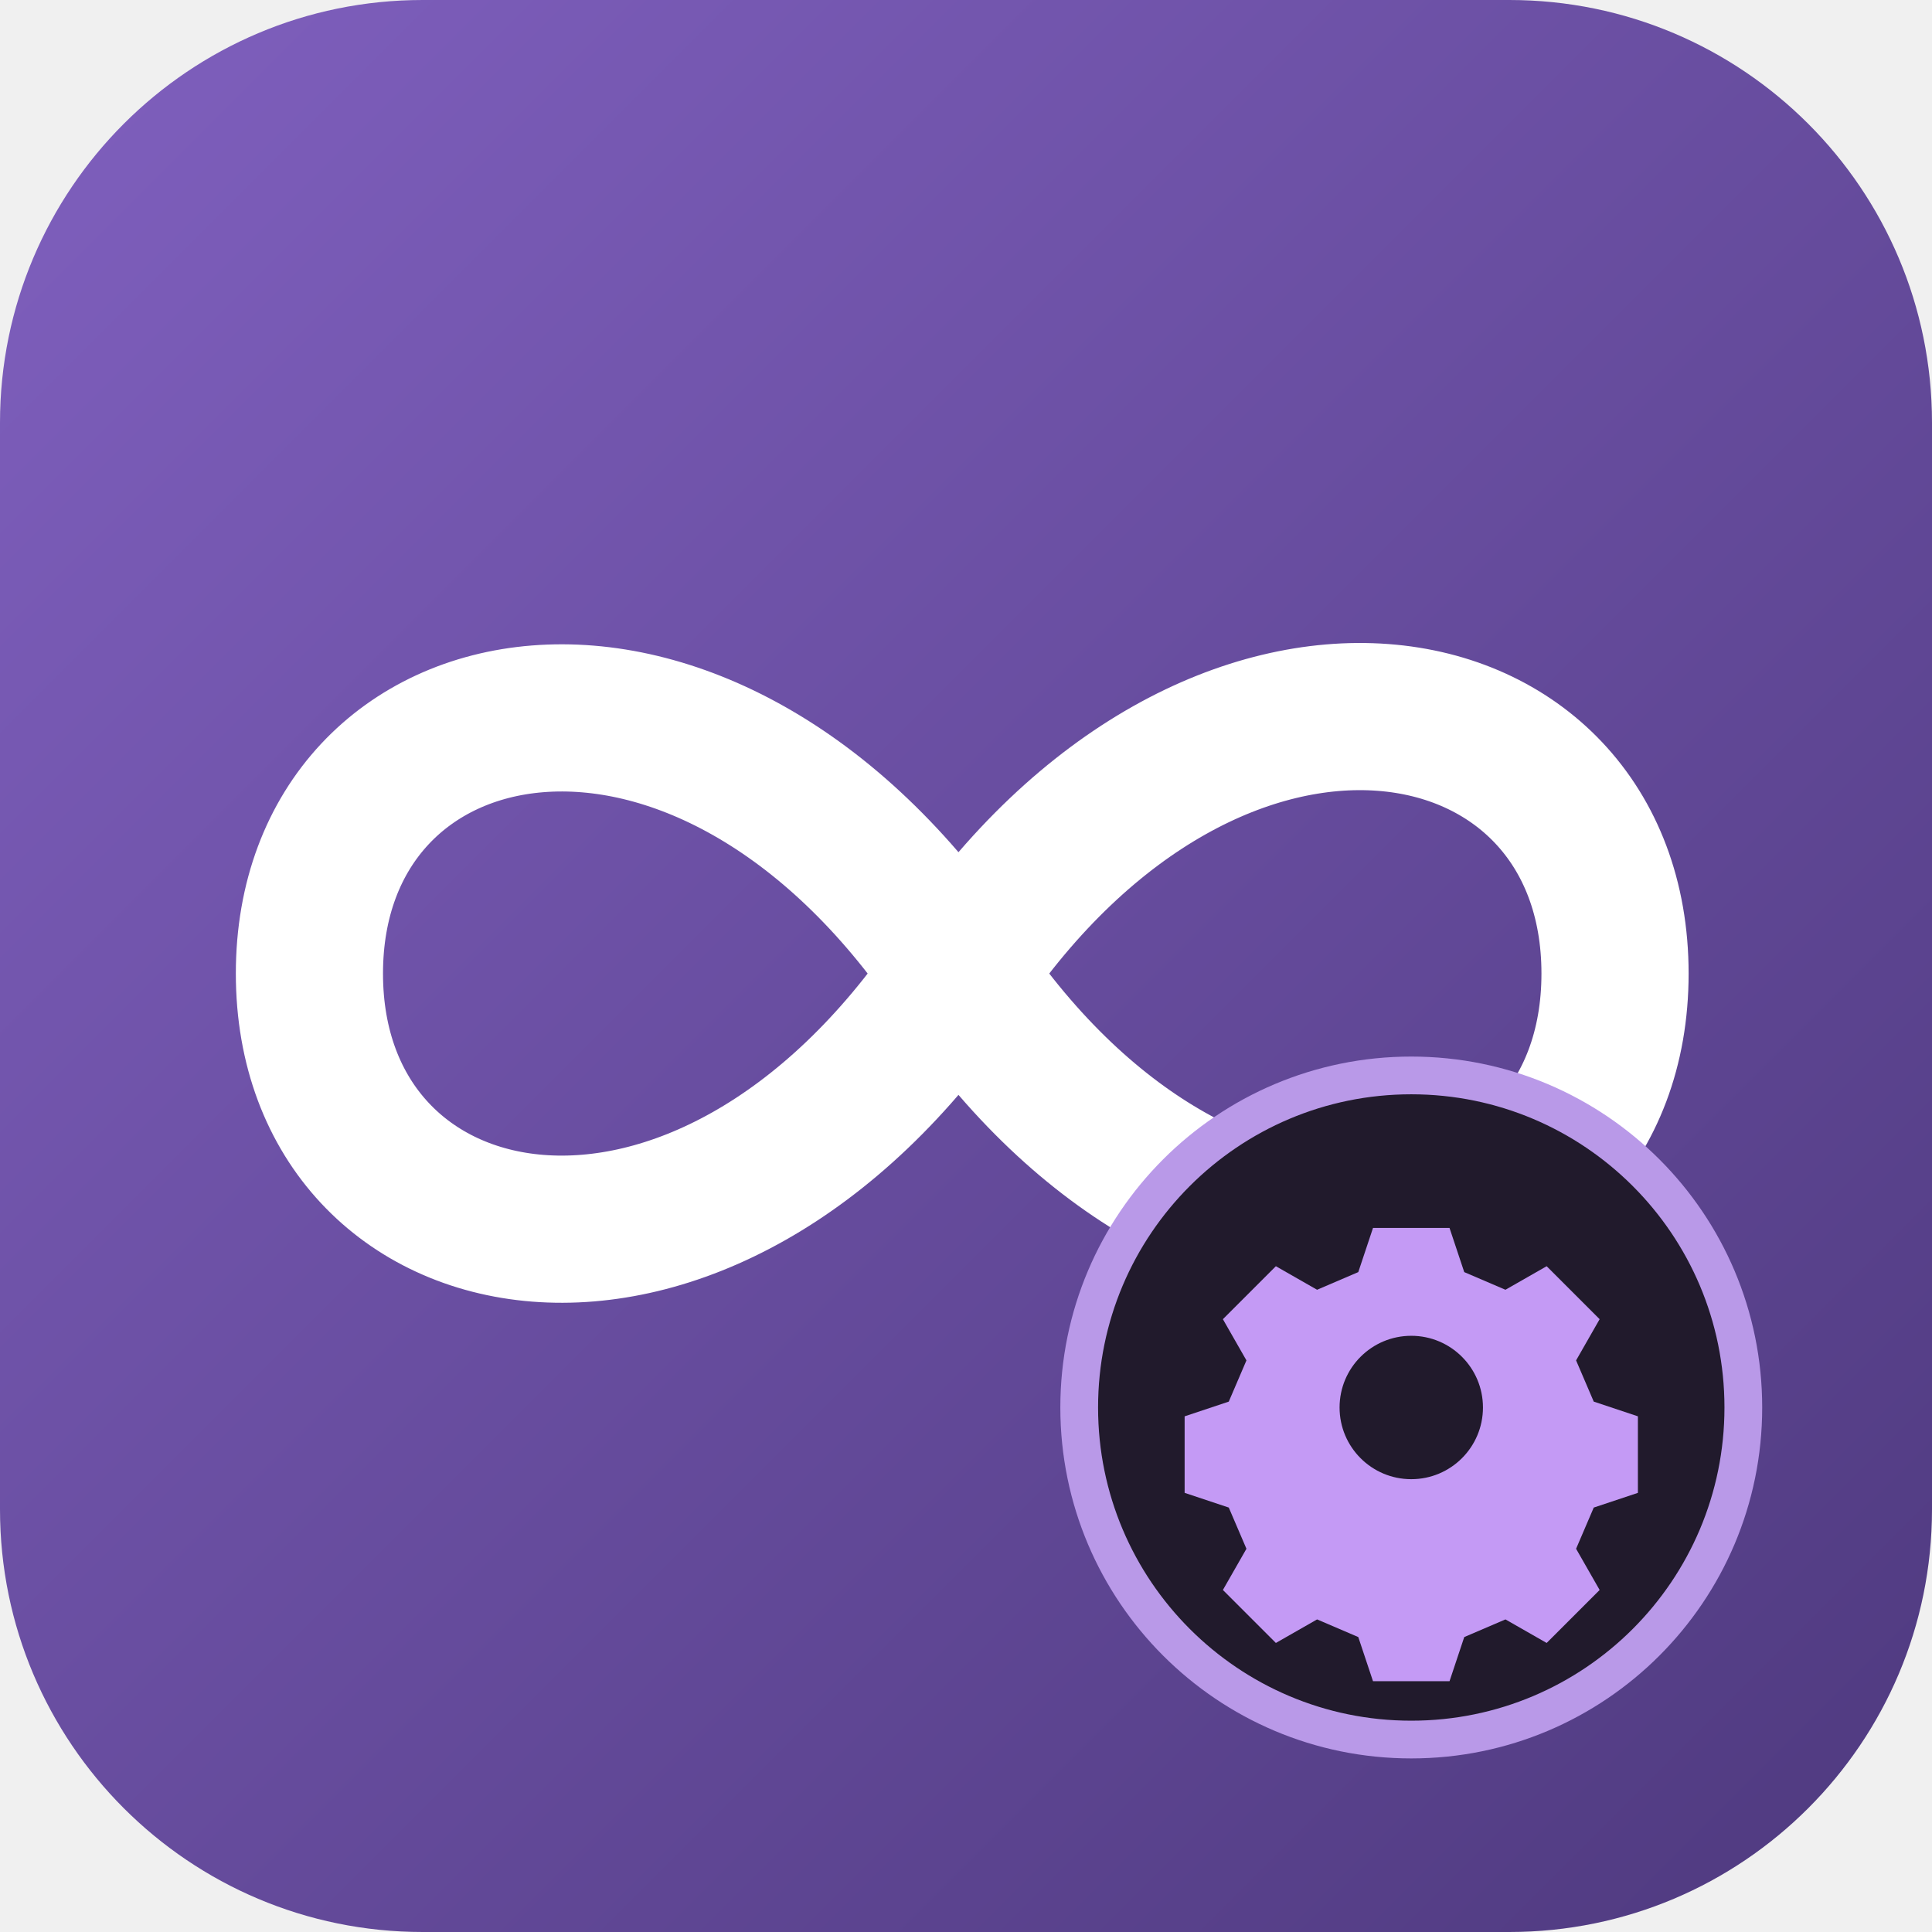
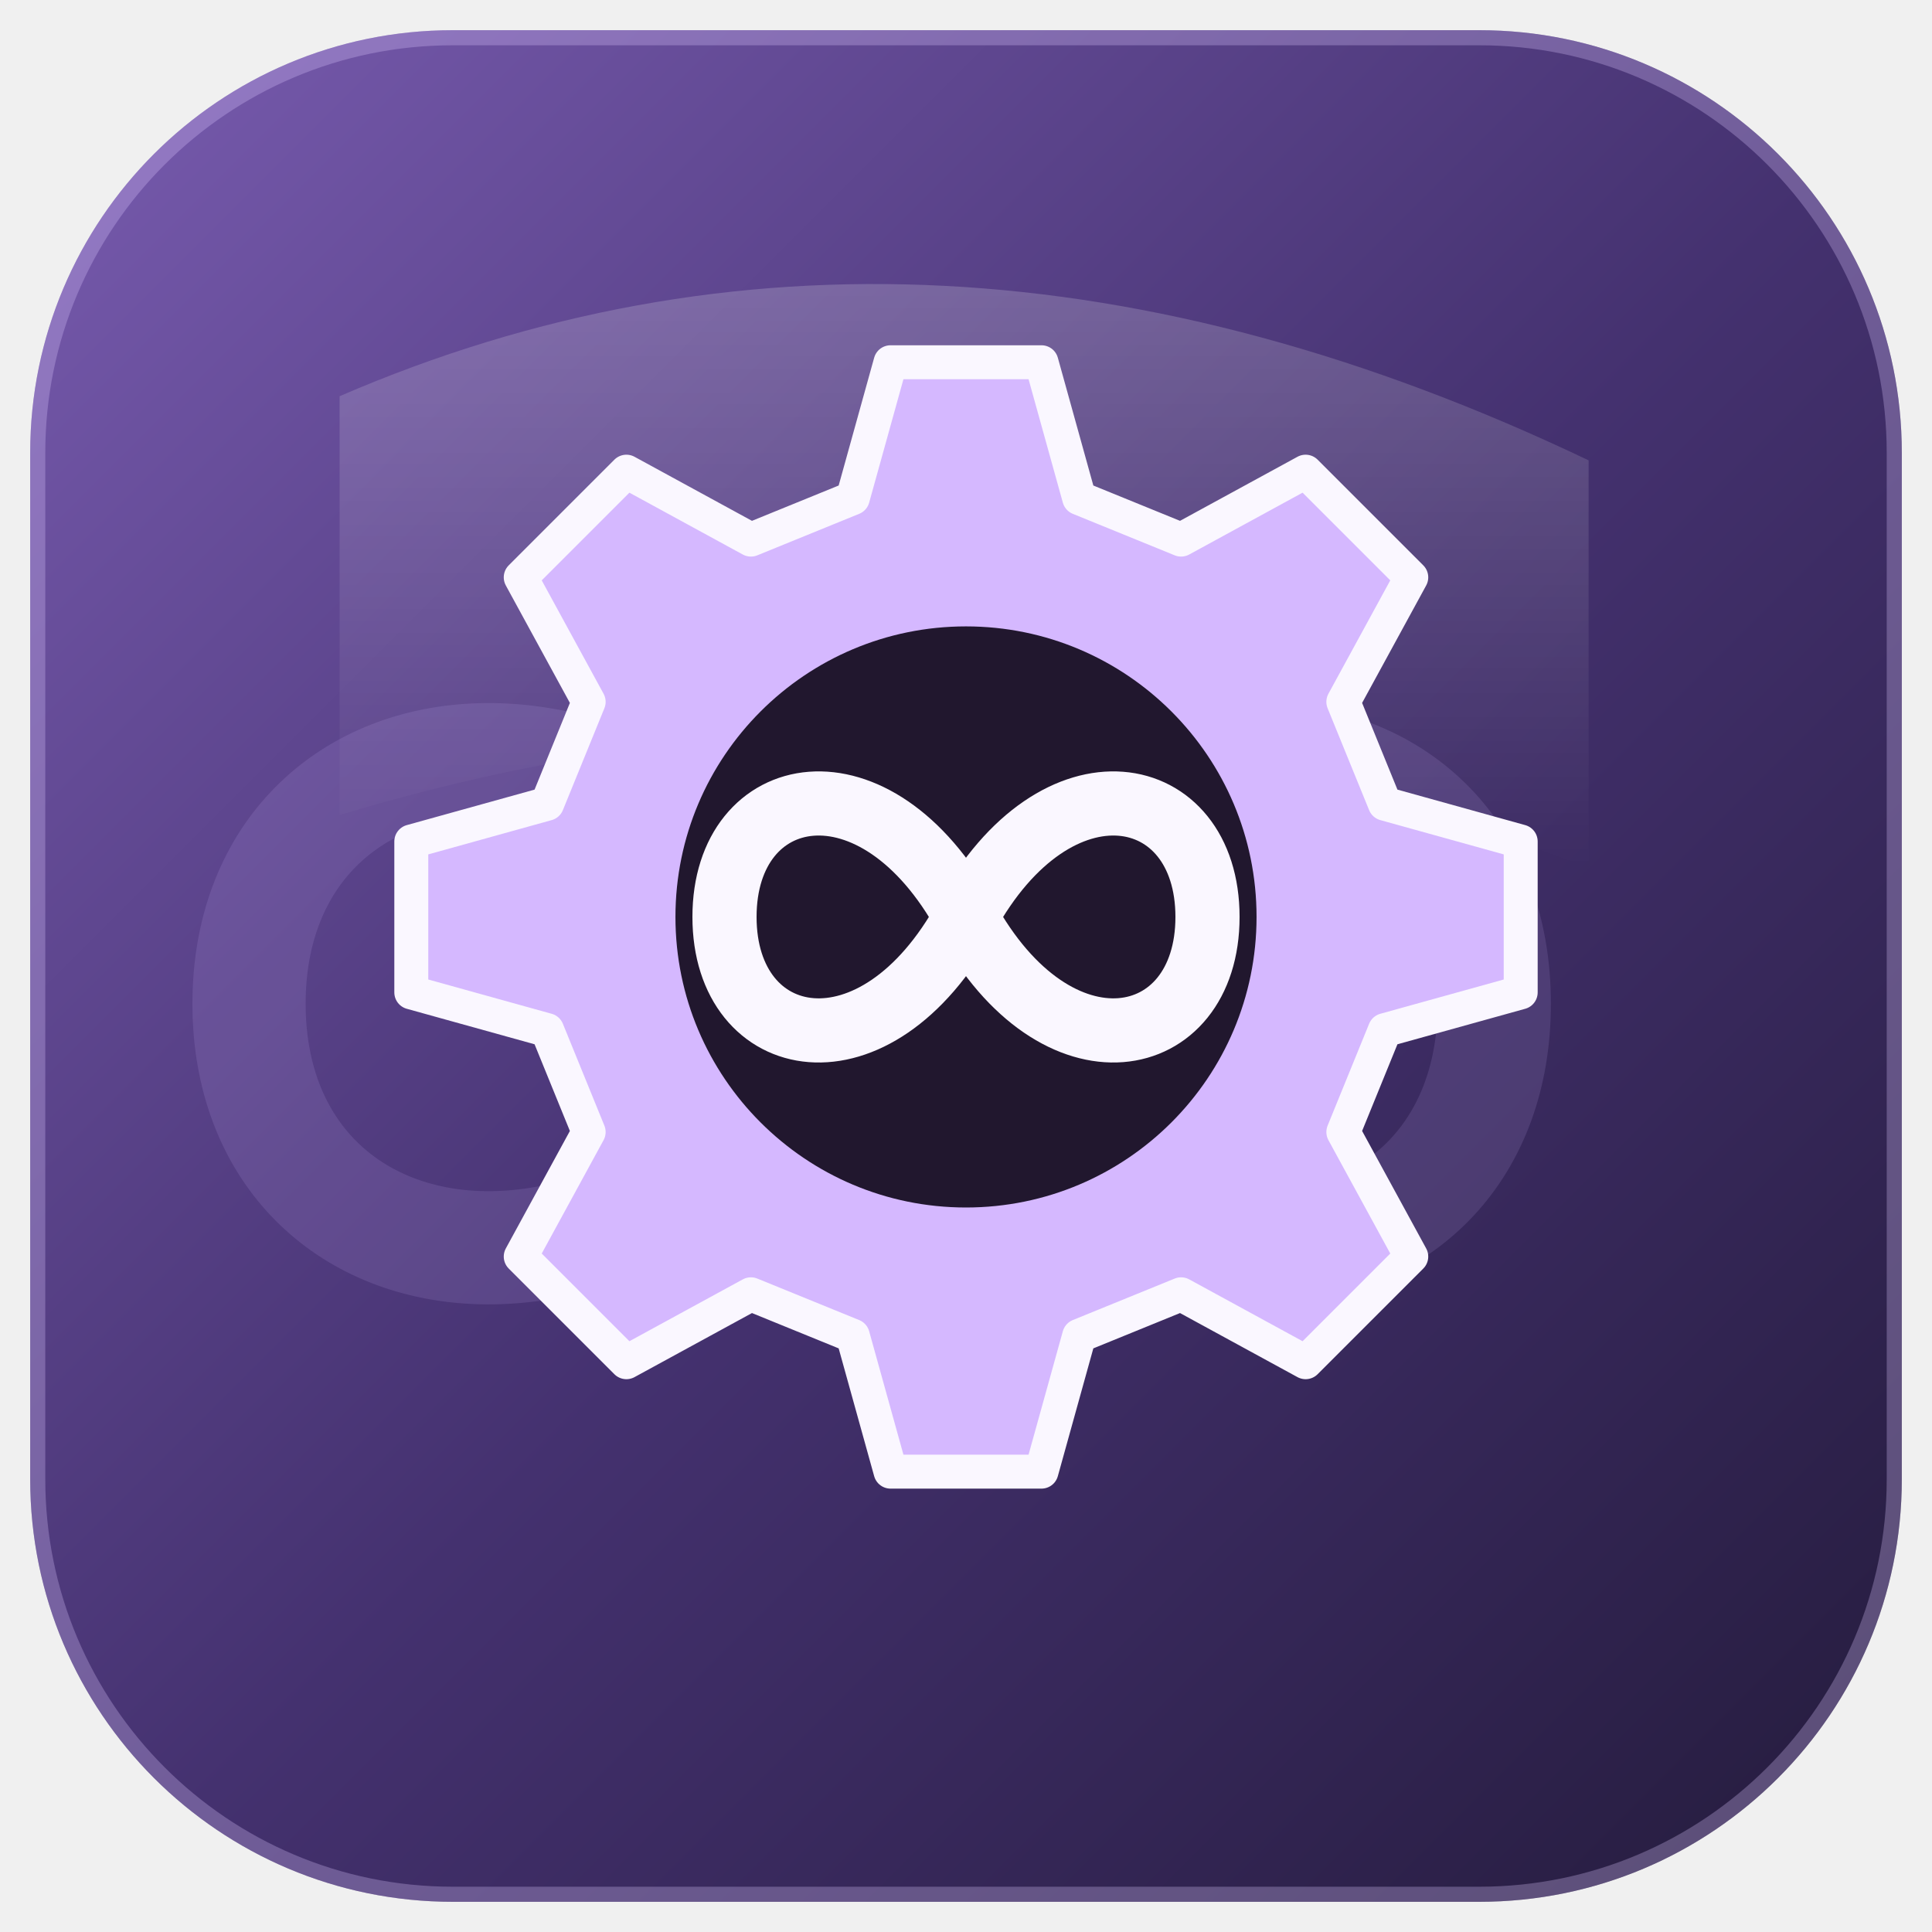
<svg xmlns="http://www.w3.org/2000/svg" viewBox="0 0 512 512">
  <defs>
    <linearGradient id="surface" x1="0" y1="0" x2="1" y2="1">
-       <stop stop-color="#8060bf" />
-       <stop offset="1" stop-color="#4e397e" />
+       <stop stop-color="#795cb0" />
+       <stop offset=".52" stop-color="#44316f" />
+       <stop offset="1" stop-color="#241b3c" />
+     </linearGradient>
+     <linearGradient id="shine" x1="0" y1="0" x2="0" y2="1">
+       <stop stop-color="#ffffff" stop-opacity=".19" />
+       <stop offset="1" stop-color="#ffffff" stop-opacity="0" />
    </linearGradient>
  </defs>
-   <rect width="512" height="512" rx="112" fill="url(#surface)" />
-   <path d="M82 258c0-79 104-101 172 0 68 101 174 80 174 0s-106-101-174 0c-68 101-172 79-172 0Z" fill="none" stroke="#fff" stroke-width="39" stroke-linecap="round" stroke-linejoin="round" />
-   <g transform="translate(374 373)">
-     <circle r="88" fill="#211a2c" stroke="#b999e8" stroke-width="10" />
-     <path d="M-13-61h26l5 15 14 6 14-8 18 18-8 14 6 14 15 5v26l-15 5-6 14 8 14-18 18-14-8-14 6-5 15h-26l-5-15-14-6-14 8-18-18 8-14-6-14-15-5V3l15-5 6-14-8-14 18-18 14 8 14-6Z" fill="#c49af5" transform="scale(.78)" />
-     <circle r="19" fill="#211a2c" />
-   </g>
+   <rect x="8" y="8" width="496" height="496" rx="112" fill="url(#surface)" />
+   <rect x="10" y="10" width="492" height="492" rx="110" fill="none" stroke="#dfcaff" stroke-opacity=".29" stroke-width="4" />
+   <path d="M90 105Q245 38 421 122v108Q255 166 90 216Z" fill="url(#shine)" />
+   <path d="M66 266c0-77 100-95 166 0 66 95 164 77 164 0s-98-95-164 0c-66 95-166 77-166 0Z" fill="none" stroke="#d6b9ff" stroke-opacity=".13" stroke-width="30" stroke-linecap="round" />
+   <path d="M236 96h40l10 36 27 11 33-18 28 28-18 33 11 27 36 10v40l-36 10-11 27 18 33-28 28-33-18-27 11-10 36h-40l-10-36-27-11-33 18-28-28 18-33-11-27-36-10v-40l36-10 11-27-18-33 28-28 33 18 27-11Z" fill="#d5b8ff" stroke="#faf7ff" stroke-width="9" stroke-linejoin="round" />
+   <circle cx="256" cy="243" r="77" fill="#21172e" />
+   <path d="M192 243c0-36 40-44 64 0 24 44 64 36 64 0s-40-44-64 0c-24 44-64 36-64 0Z" fill="none" stroke="#faf7ff" stroke-width="17" stroke-linecap="round" stroke-linejoin="round" />
</svg>
